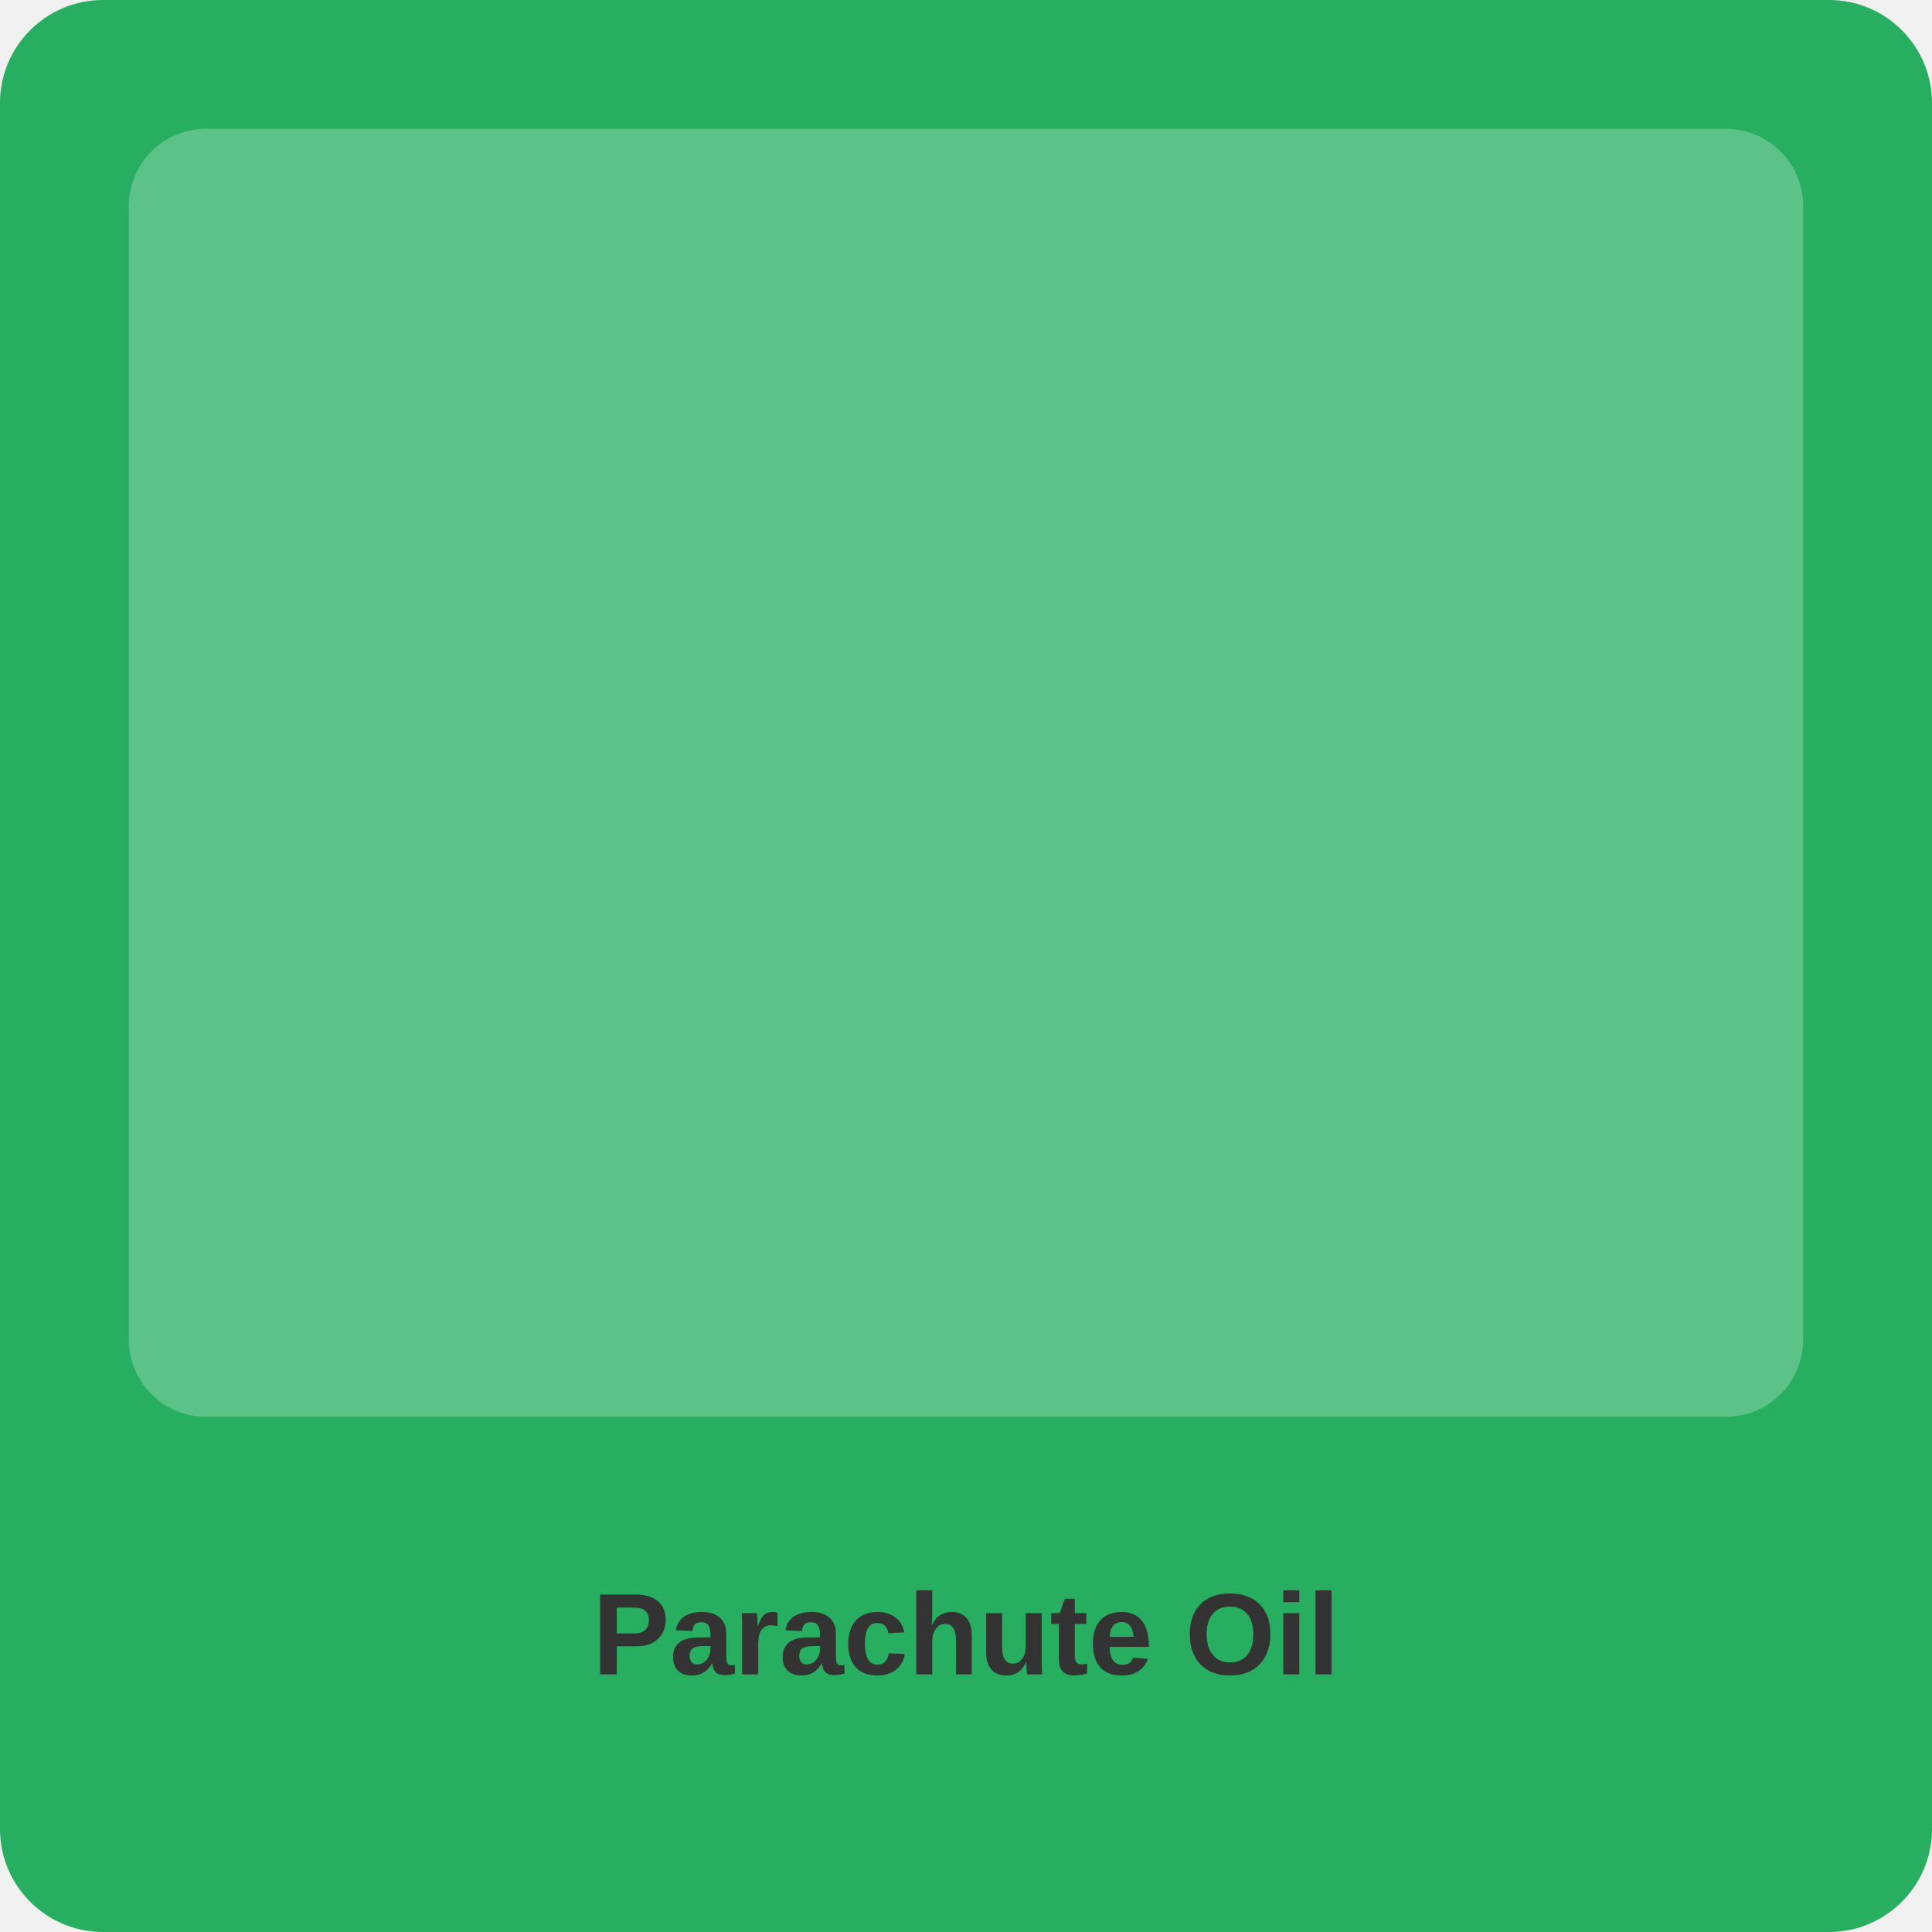
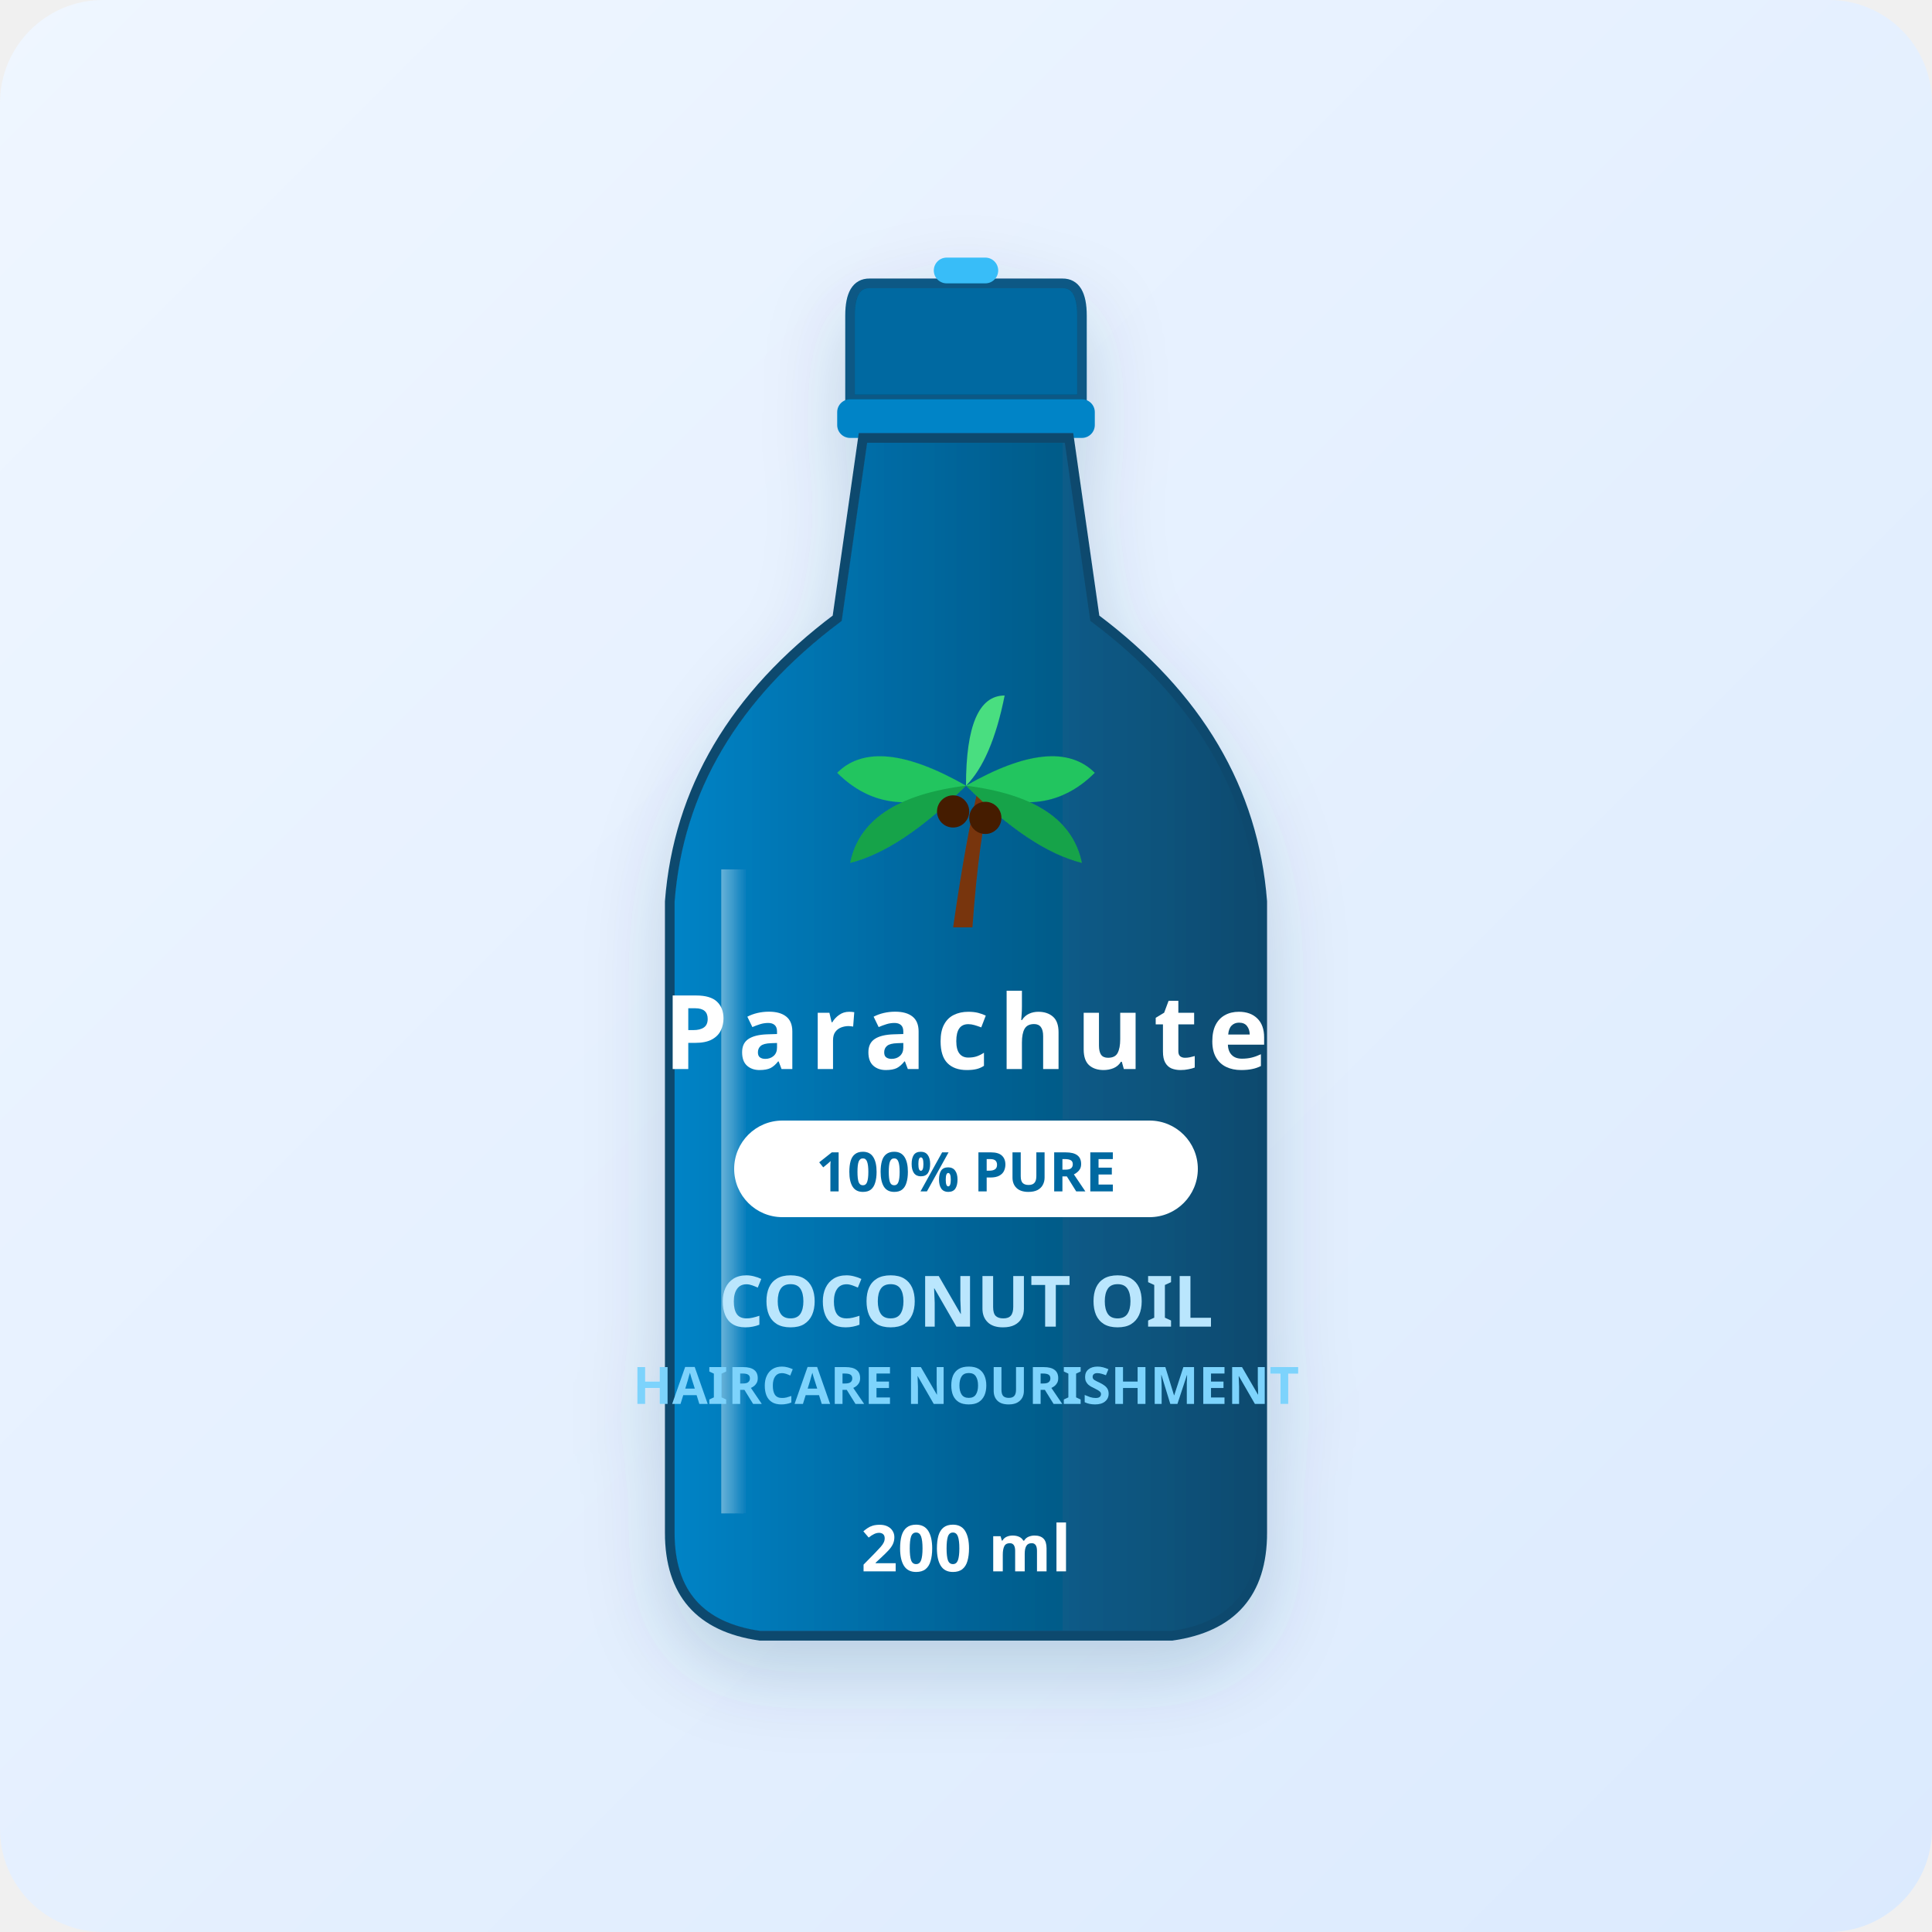
- <svg xmlns="http://www.w3.org/2000/svg" width="300" height="300" viewBox="0 0 300 300">
-   <rect width="300" height="300" fill="#27ae60" rx="16" />
-   <rect x="20" y="20" width="260" height="200" fill="rgba(255,255,255,0.25)" rx="12" />
-   <text x="150" y="260" font-family="Arial,sans-serif" font-size="18" fill="#333" text-anchor="middle" font-weight="600">Parachute Oil</text>
+ <svg xmlns="http://www.w3.org/2000/svg" viewBox="0 0 300 300" width="300" height="300">
+   <defs>
+     <linearGradient id="pchBg" x1="0%" y1="0%" x2="100%" y2="100%">
+       <stop offset="0%" stop-color="#eff6ff" />
+       <stop offset="100%" stop-color="#dbeafe" />
+     </linearGradient>
+     <linearGradient id="pchBlue" x1="0%" y1="0%" x2="100%" y2="0%">
+       <stop offset="0%" stop-color="#0284c7" />
+       <stop offset="40%" stop-color="#0369a1" />
+       <stop offset="70%" stop-color="#075985" />
+       <stop offset="100%" stop-color="#0c4a6e" />
+     </linearGradient>
+     <linearGradient id="pchShine" x1="0%" y1="0%" x2="100%" y2="0%">
+       <stop offset="0%" stop-color="rgba(255,255,255,0.4)" />
+       <stop offset="100%" stop-color="rgba(255,255,255,0)" />
+     </linearGradient>
+     <filter id="pchShadow" x="-20%" y="-20%" width="140%" height="140%">
+       <feDropShadow dx="0" dy="5" stdDeviation="6" flood-color="#0c4a6e" flood-opacity="0.18" />
+     </filter>
+   </defs>
+   <rect width="300" height="300" rx="16" fill="url(#pchBg)" />
+   <g filter="url(#pchShadow)">
+     <path d="M 135 44 L 165 44 Q 168 44 168 49 L 168 62 L 132 62 L 132 49 Q 132 44 135 44 Z" fill="#0369a1" stroke="#075985" stroke-width="1.5" />
+     <rect x="130" y="62" width="40" height="6" rx="2" fill="#0284c7" />
+     <rect x="145" y="40" width="10" height="4" rx="2" fill="#38bdf8" />
+     <path d="M 134 68 L 130 96 Q 106 114 104 140 L 104 238 Q 104 252 118 254 L 182 254 Q 196 252 196 238 L 196 140 Q 194 114 170 96 L 166 68 Z" fill="url(#pchBlue)" stroke="#0c4a6e" stroke-width="1.5" />
+     <path d="M 112 135 L 116 135 L 116 235 L 112 235 Z" fill="url(#pchShine)" />
+     <g transform="translate(150, 126)">
+       <path d="M -2 18 Q 0 4 2 -4 L 4 -4 Q 2 4 1 18 Z" fill="#78350f" />
+       <path d="M 0 -4 Q -14 -12 -20 -6 Q -12 2 0 -4 Z" fill="#22c55e" />
+       <path d="M 0 -4 Q -16 -2 -18 8 Q -10 6 0 -4 Z" fill="#16a34a" />
+       <path d="M 0 -4 Q 14 -12 20 -6 Q 12 2 0 -4 Z" fill="#22c55e" />
+       <path d="M 0 -4 Q 16 -2 18 8 Q 10 6 0 -4 Z" fill="#16a34a" />
+       <path d="M 0 -4 Q 0 -18 6 -18 Q 4 -8 0 -4 Z" fill="#4ade80" />
+       <circle cx="-2" cy="0" r="2.5" fill="#451a03" />
+       <circle cx="3" cy="1" r="2.5" fill="#451a03" />
+     </g>
+     <text x="150" y="166" font-family="'Segoe UI',sans-serif" font-size="16" font-weight="900" fill="#ffffff" text-anchor="middle" letter-spacing="1.5">Parachute</text>
+     <rect x="114" y="174" width="72" height="15" rx="7.5" fill="#ffffff" />
+     <text x="150" y="185" font-family="'Segoe UI',sans-serif" font-size="8.5" font-weight="800" fill="#0369a1" text-anchor="middle">100% PURE</text>
+     <text x="150" y="206" font-family="'Segoe UI',sans-serif" font-size="11" font-weight="700" fill="#bae6fd" text-anchor="middle">COCONUT OIL</text>
+     <text x="150" y="218" font-family="'Segoe UI',sans-serif" font-size="8" font-weight="600" fill="#7dd3fc" text-anchor="middle">HAIRCARE NOURISHMENT</text>
+     <text x="150" y="244" font-family="'Segoe UI',sans-serif" font-size="10" font-weight="700" fill="#ffffff" text-anchor="middle">200 ml</text>
+   </g>
</svg>
